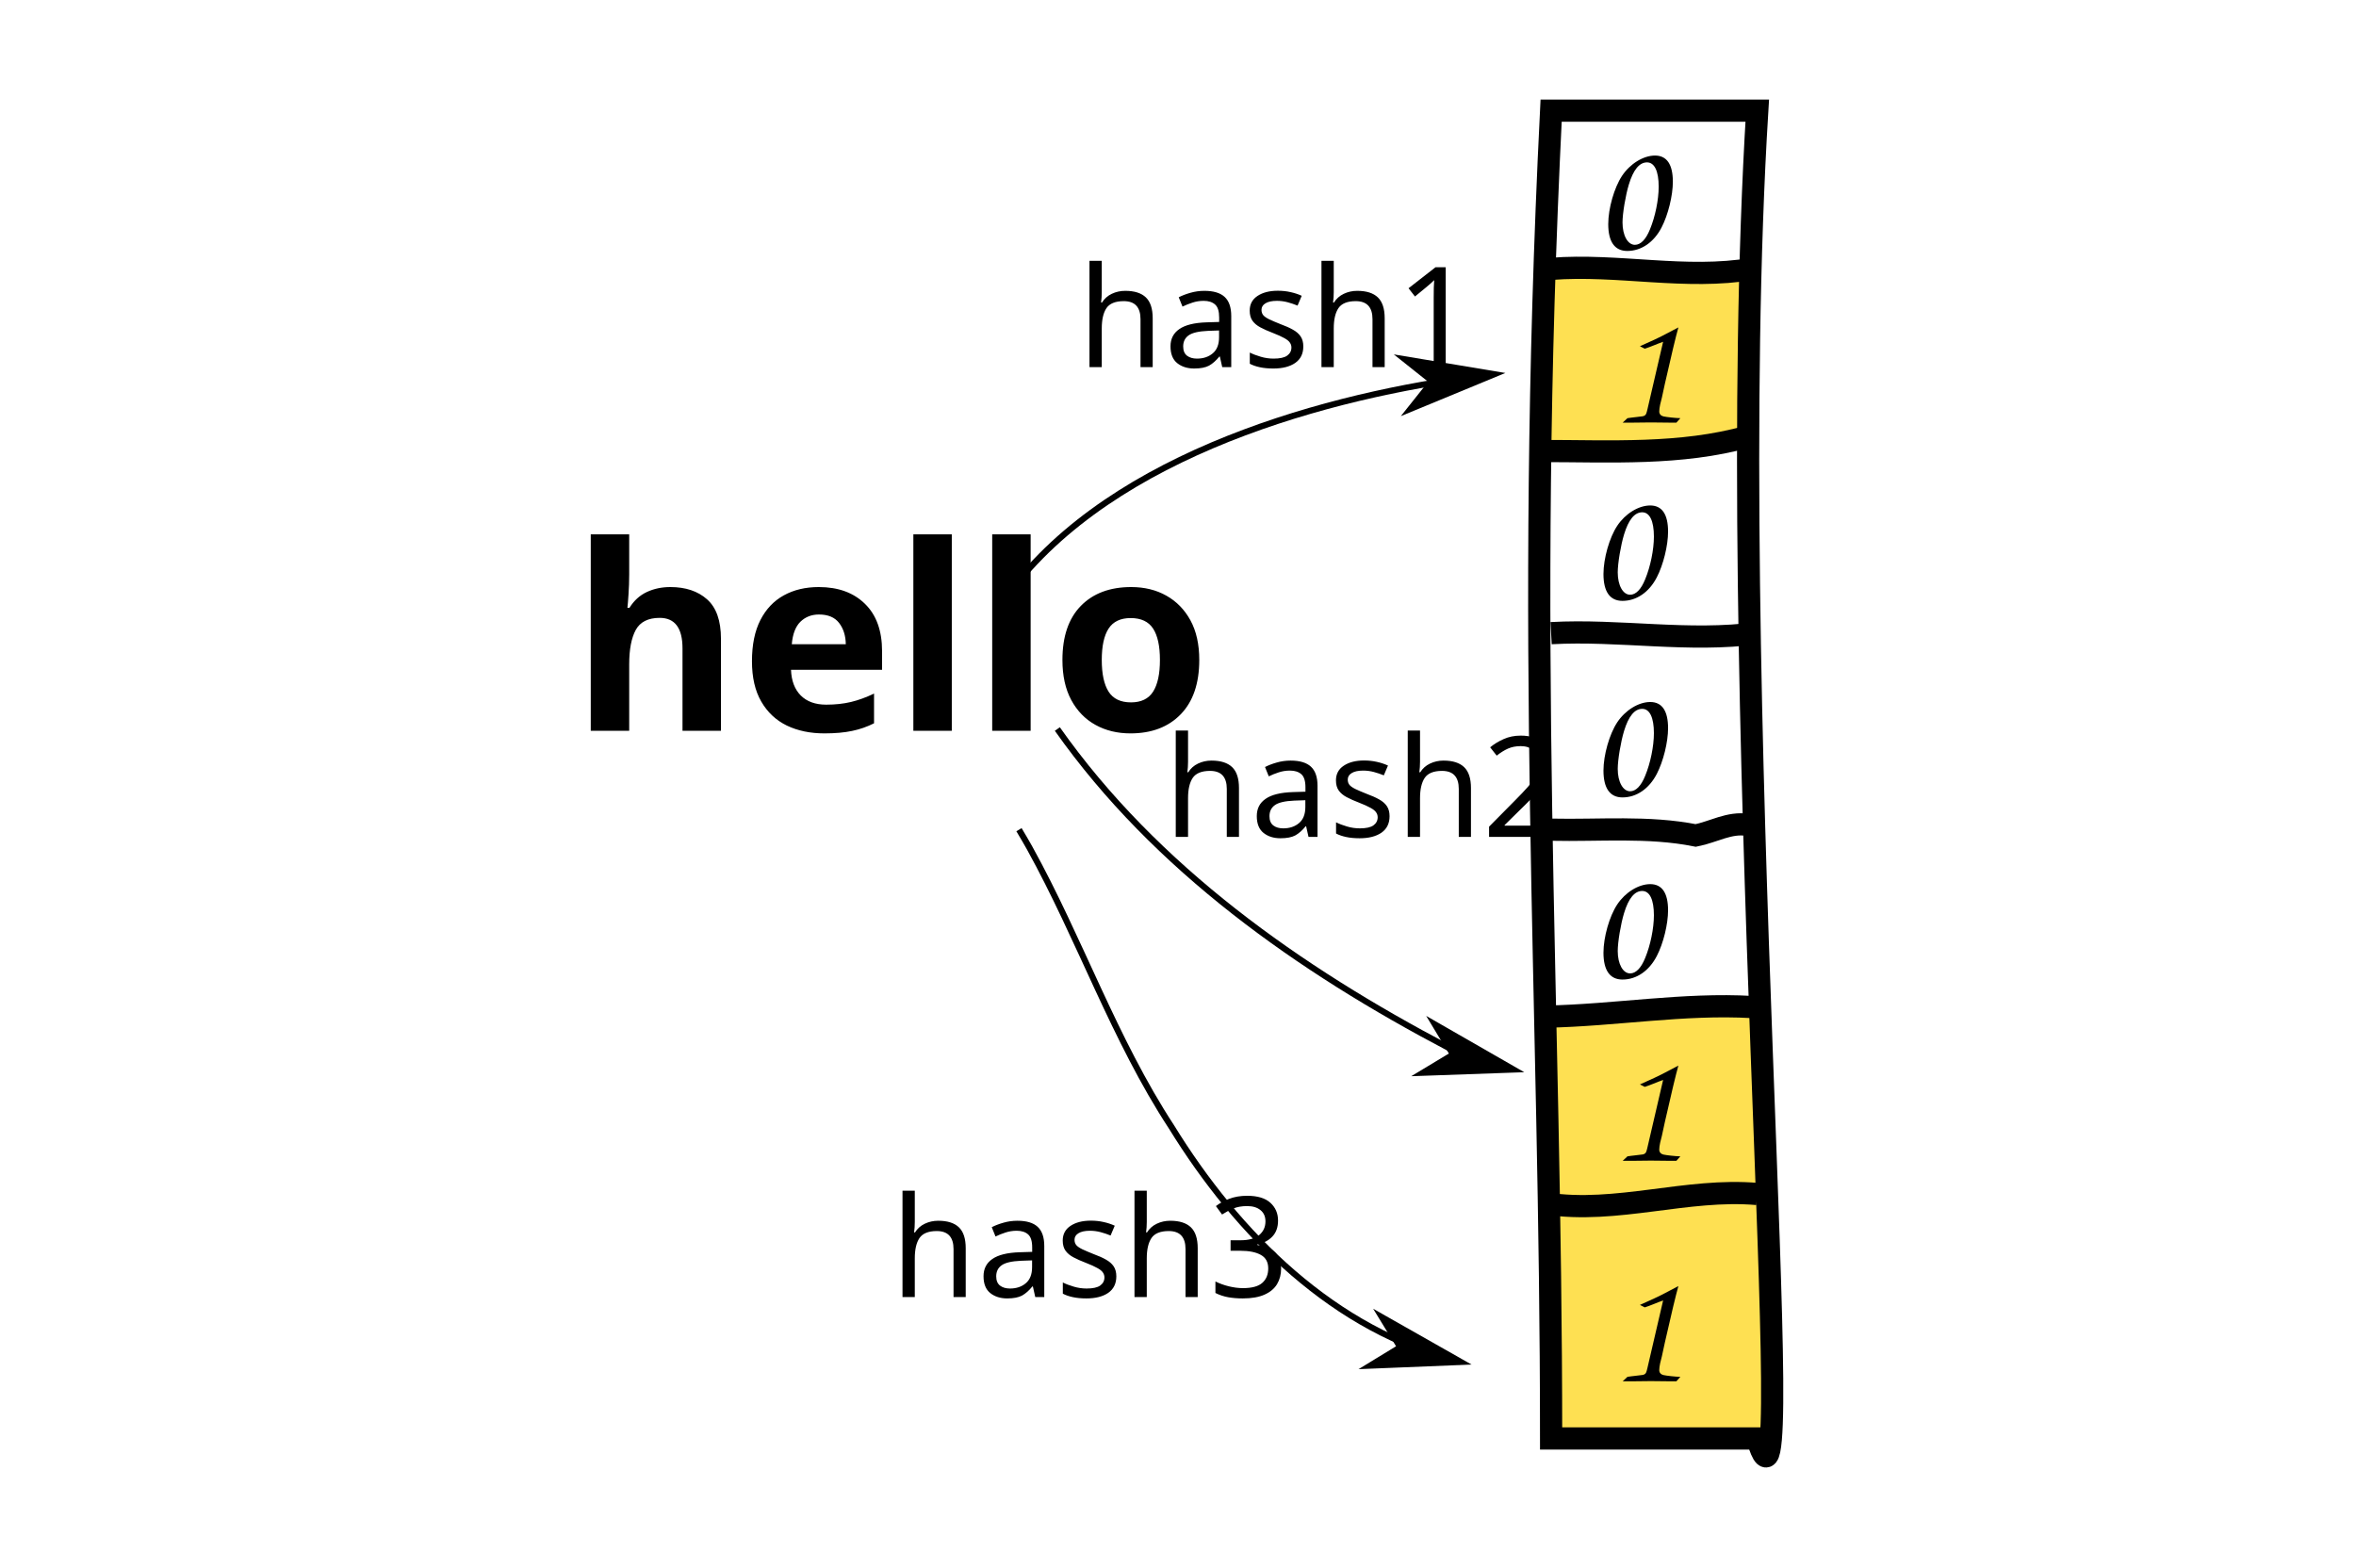
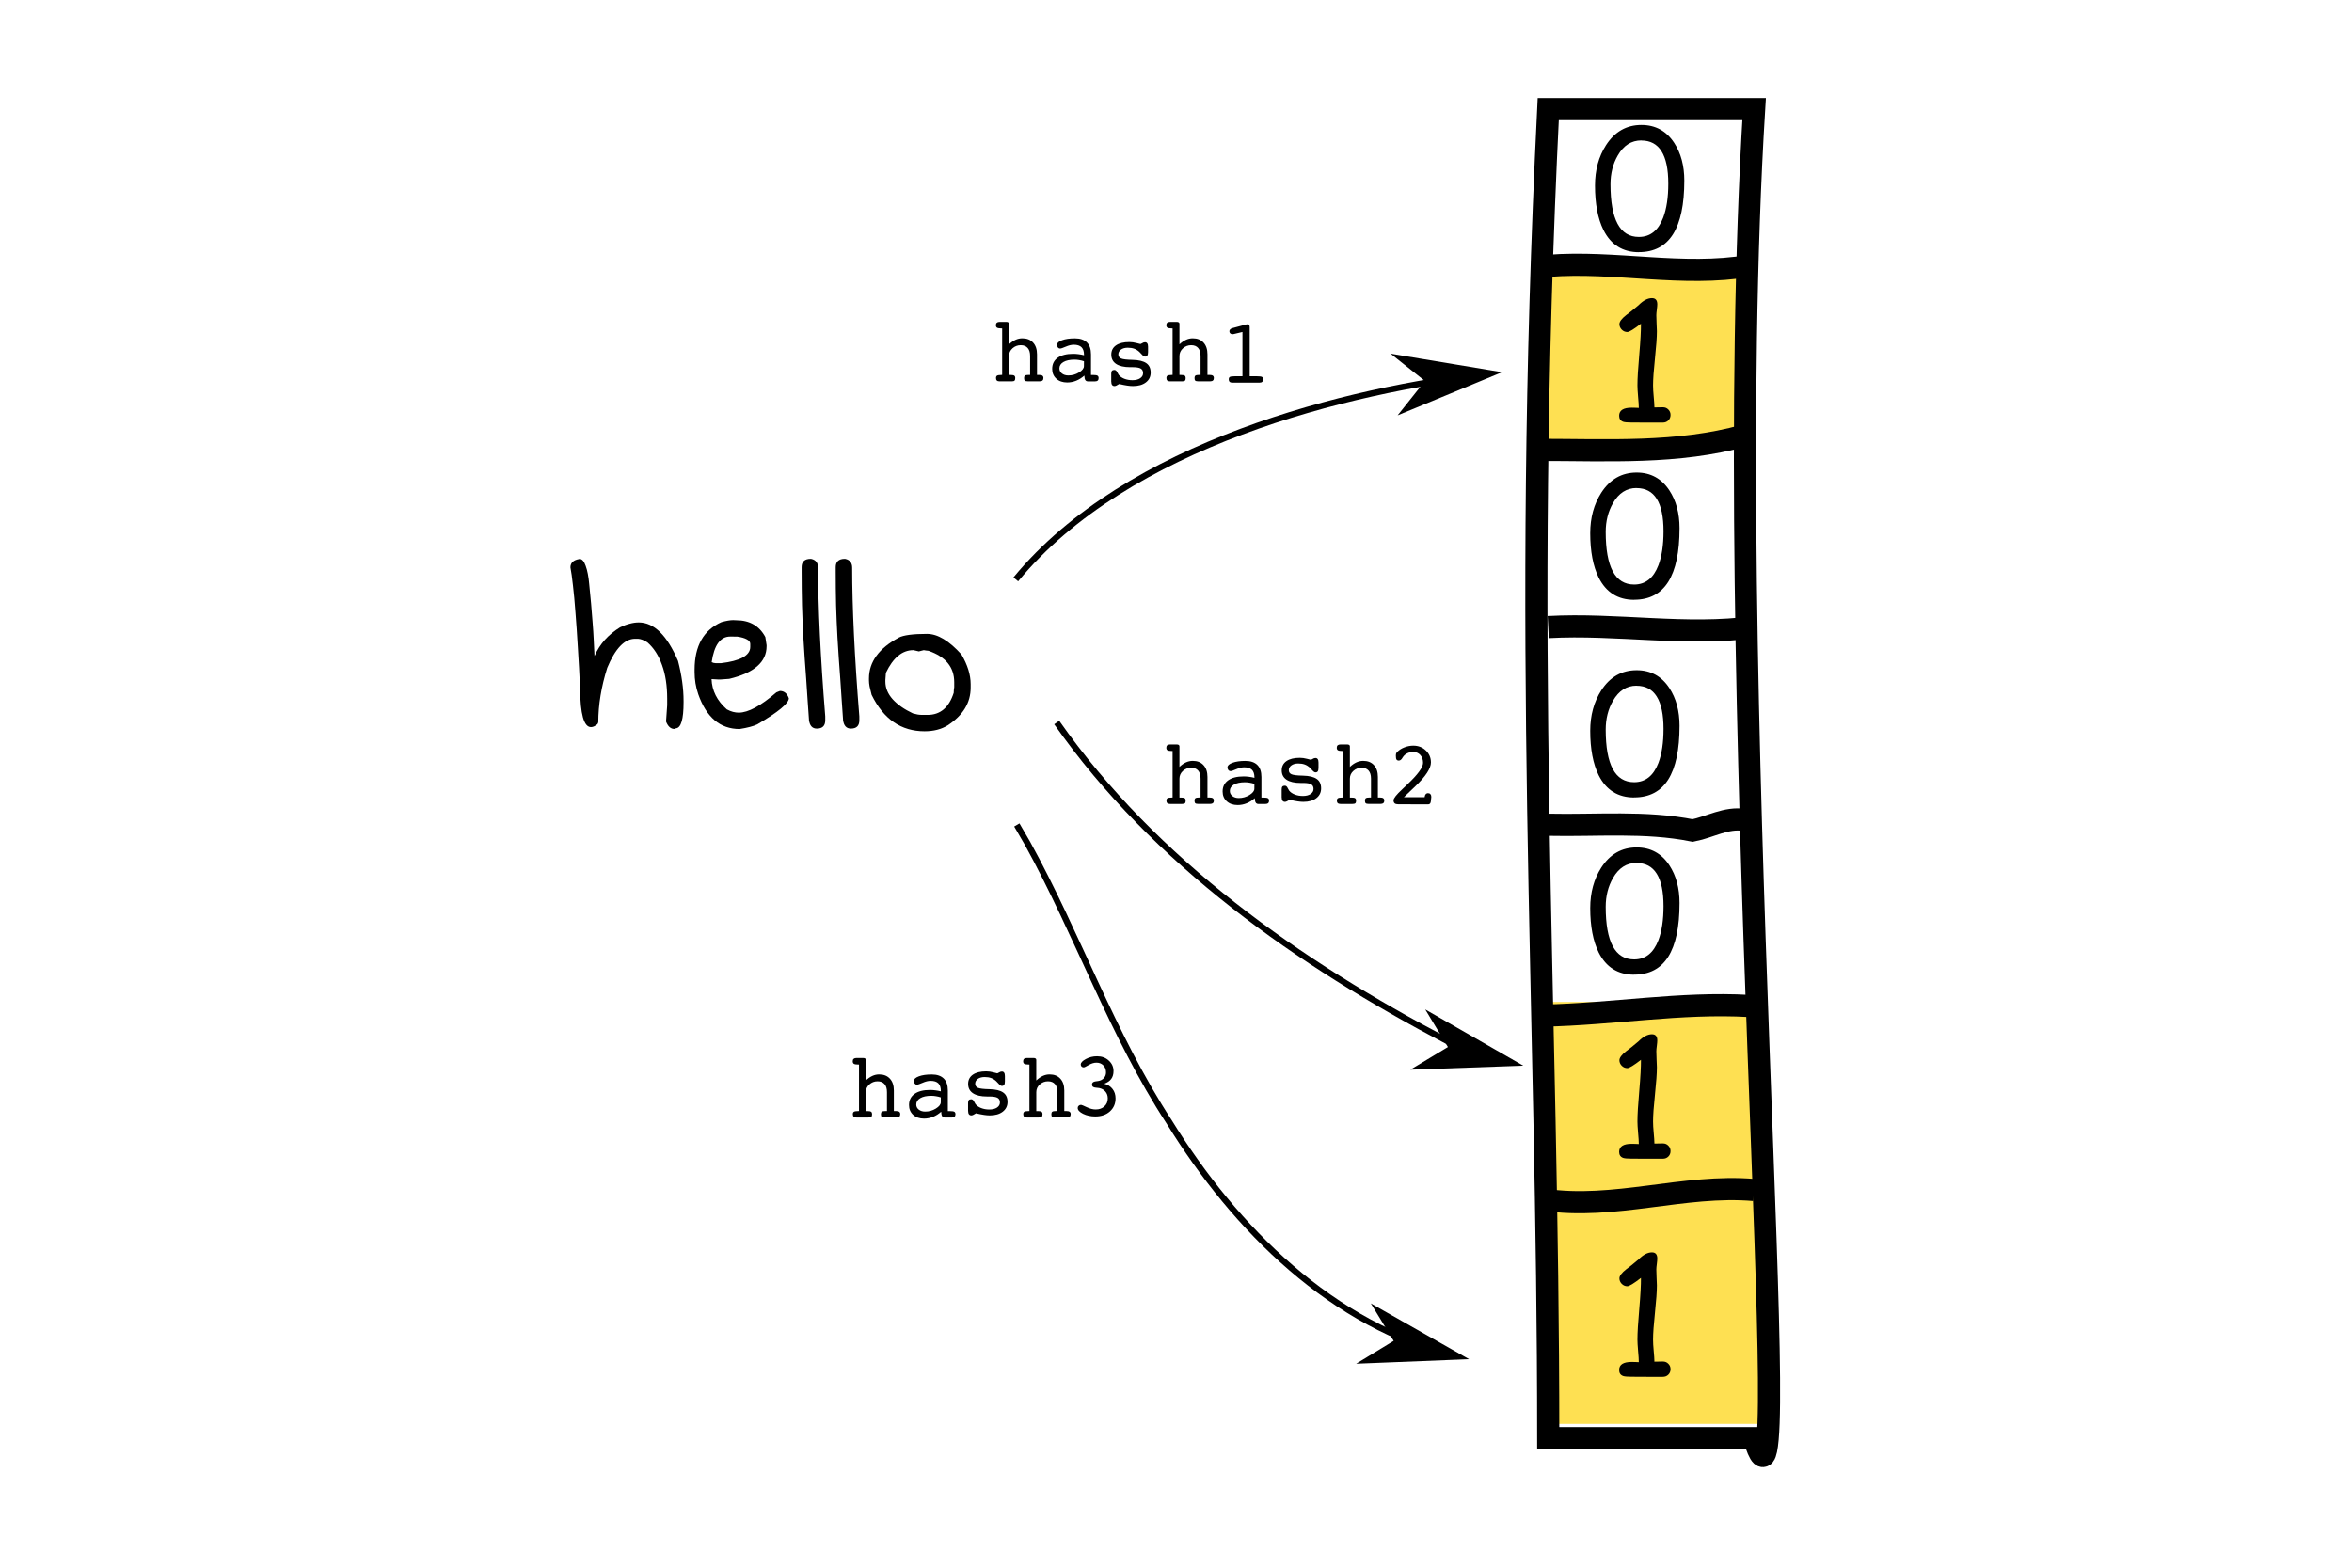
- <svg xmlns="http://www.w3.org/2000/svg" width="345.47mm" height="229.81mm" viewBox="0 0 345.47 229.81" version="1.1" id="svg8">
-   <defs id="defs2">
-     <marker orient="auto" refY="0" refX="0" id="Arrow1Lstart" style="overflow:visible">
-       <path id="path887" d="M 0,0 5,-5 -12.5,0 5,5 Z" style="fill:#000000;fill-opacity:1;fill-rule:evenodd;stroke:#000000;stroke-width:1pt;stroke-opacity:1" transform="matrix(0.8,0,0,0.8,10,0)" />
+ <svg xmlns="http://www.w3.org/2000/svg" width="345mm" height="230mm" version="1.1" viewBox="0 0 345 230">
+   <defs>
+     <marker id="Arrow1Lstart" overflow="visible" orient="auto">
+       <path transform="matrix(.8 0 0 .8 10 0)" d="m0 0 5-5-17.5 5 17.5 5z" fill-rule="evenodd" stroke="#000" stroke-width="1pt" />
    </marker>
-     <marker style="overflow:visible" id="marker1193" refX="0" refY="0" orient="auto">
-       <path transform="matrix(-0.8,0,0,-0.8,-10,0)" style="fill:#000000;fill-opacity:1;fill-rule:evenodd;stroke:#000000;stroke-width:1pt;stroke-opacity:1" d="M 0,0 5,-5 -12.5,0 5,5 Z" id="path1191" />
+     <marker id="a" overflow="visible" orient="auto">
+       <path transform="matrix(-.8 0 0 -.8 -10 0)" d="m0 0 5-5-17.5 5 17.5 5z" fill-rule="evenodd" stroke="#000" stroke-width="1pt" />
    </marker>
-     <marker style="overflow:visible" id="marker1171" refX="0" refY="0" orient="auto">
-       <path transform="matrix(-0.8,0,0,-0.8,-10,0)" style="fill:#000000;fill-opacity:1;fill-rule:evenodd;stroke:#000000;stroke-width:1pt;stroke-opacity:1" d="M 0,0 5,-5 -12.5,0 5,5 Z" id="path1169" />
-     </marker>
-     <marker orient="auto" refY="0" refX="0" id="Arrow1Lend" style="overflow:visible">
-       <path id="path890" d="M 0,0 5,-5 -12.5,0 5,5 Z" style="fill:#000000;fill-opacity:1;fill-rule:evenodd;stroke:#000000;stroke-width:1pt;stroke-opacity:1" transform="matrix(-0.8,0,0,-0.8,-10,0)" />
+     <marker id="Arrow1Lend" overflow="visible" orient="auto">
+       <path transform="matrix(-.8 0 0 -.8 -10 0)" d="m0 0 5-5-17.5 5 17.5 5z" fill-rule="evenodd" stroke="#000" stroke-width="1pt" />
    </marker>
  </defs>
-   <g id="layer1" transform="translate(297.3388,561.4802)">
-     <g id="g2292" transform="matrix(0.9298846,0,0,0.9298846,-8.736631,-31.3118)">
-       <rect style="opacity:1;fill:#fee052;fill-opacity:1;stroke:none;stroke-width:5.55;stroke-linecap:square;stroke-linejoin:miter;stroke-miterlimit:4;stroke-dasharray:none;stroke-opacity:1" id="rect2237" width="33.262" height="66.524" x="-65.768" y="-411.327" />
-       <rect y="-526.232" x="-67.28" height="26.458" width="33.262" id="rect2235" style="opacity:1;fill:#fee052;fill-opacity:1;stroke:none;stroke-width:3.5;stroke-linecap:square;stroke-linejoin:miter;stroke-miterlimit:4;stroke-dasharray:none;stroke-opacity:1" />
-       <path id="rect815" d="m -65.768,-552.69 h 32.506 c -5.591,90.96 7.432,234.15 0,209.399 h -32.506 c -2.83e-4,-69.799 -4.205,-124.882 0,-209.399 z" style="opacity:1;fill:none;fill-opacity:1;stroke:#000000;stroke-width:3.5;stroke-linecap:square;stroke-linejoin:miter;stroke-miterlimit:4;stroke-dasharray:none;stroke-opacity:1" />
-       <path id="path863" d="m -149.679,-478.607 c 17.634,-21.443 52.228,-29.932 74.839,-32.506" style="fill:none;stroke:#000000;stroke-width:0.965;stroke-linecap:butt;stroke-linejoin:miter;stroke-miterlimit:4;stroke-dasharray:none;stroke-opacity:1;marker-end:url(#marker1171)" />
-       <path id="path865" d="m -143.631,-455.173 c 15.531,22.019 38.184,37.908 61.76,50.305 3.264,1.365 6.62,2.516 10.055,3.367" style="fill:none;stroke:#000000;stroke-width:0.965;stroke-linecap:butt;stroke-linejoin:miter;stroke-miterlimit:4;stroke-dasharray:none;stroke-opacity:1;marker-end:url(#Arrow1Lend)" />
-       <path id="path867" d="m -80.131,-355.387 c -19.832,-4.802 -35.094,-20.148 -45.502,-37.037 -9.054,-13.836 -14.405,-29.601 -22.378,-44.007 -0.543,-0.963 -1.099,-1.919 -1.668,-2.866" style="fill:none;stroke:#000000;stroke-width:0.965;stroke-linecap:butt;stroke-linejoin:miter;stroke-miterlimit:4;stroke-dasharray:none;stroke-opacity:1;marker-start:url(#Arrow1Lstart)" />
-       <text id="text1307" y="-454.888" x="-220.395" style="font-style:normal;font-variant:normal;font-weight:bold;font-stretch:normal;font-size:40.763px;line-height:1.25;font-family:'Burst My Bubble';-inkscape-font-specification:'Burst My Bubble, Bold';font-variant-ligatures:normal;font-variant-caps:normal;font-variant-numeric:normal;font-feature-settings:normal;text-align:start;letter-spacing:0px;word-spacing:0px;writing-mode:lr-tb;text-anchor:start;fill:#000000;fill-opacity:1;stroke:none;stroke-width:1.019" xml:space="preserve">
-         <tspan style="font-style:normal;font-variant:normal;font-weight:bold;font-stretch:normal;font-size:40.763px;font-family:'Burst My Bubble';-inkscape-font-specification:'Burst My Bubble, Bold';font-variant-ligatures:normal;font-variant-caps:normal;font-variant-numeric:normal;font-feature-settings:normal;text-align:start;writing-mode:lr-tb;text-anchor:start;stroke-width:1.019" y="-454.888" x="-220.395" id="tspan1305">hello</tspan>
-       </text>
-       <text id="text1311" y="-503.494" x="-56.589" style="font-style:normal;font-variant:normal;font-weight:normal;font-stretch:normal;font-size:25.792px;line-height:1.25;font-family:'Comic Sans MS';-inkscape-font-specification:'Comic Sans MS, Normal';font-variant-ligatures:normal;font-variant-caps:normal;font-variant-numeric:normal;font-feature-settings:normal;text-align:start;letter-spacing:0px;word-spacing:0px;writing-mode:lr-tb;text-anchor:start;fill:#000000;fill-opacity:1;stroke:none;stroke-width:0.858" xml:space="preserve">
-         <tspan style="font-style:normal;font-variant:normal;font-weight:normal;font-stretch:normal;font-size:25.792px;font-family:'Comic Sans MS';-inkscape-font-specification:'Comic Sans MS, Normal';font-variant-ligatures:normal;font-variant-caps:normal;font-variant-numeric:normal;font-feature-settings:normal;text-align:start;writing-mode:lr-tb;text-anchor:start;stroke-width:0.858" y="-503.494" x="-56.589" id="tspan1309">1</tspan>
-       </text>
-       <text id="text1315" y="-530.755" x="-59.179" style="font-style:normal;font-variant:normal;font-weight:normal;font-stretch:normal;font-size:25.792px;line-height:1.25;font-family:'Comic Sans MS';-inkscape-font-specification:'Comic Sans MS, Normal';font-variant-ligatures:normal;font-variant-caps:normal;font-variant-numeric:normal;font-feature-settings:normal;text-align:start;letter-spacing:0px;word-spacing:0px;writing-mode:lr-tb;text-anchor:start;fill:#000000;fill-opacity:1;stroke:none;stroke-width:0.432" xml:space="preserve">
-         <tspan style="font-style:normal;font-variant:normal;font-weight:normal;font-stretch:normal;font-size:25.792px;font-family:'Comic Sans MS';-inkscape-font-specification:'Comic Sans MS, Normal';font-variant-ligatures:normal;font-variant-caps:normal;font-variant-numeric:normal;font-feature-settings:normal;text-align:start;writing-mode:lr-tb;text-anchor:start;stroke-width:0.432" y="-530.755" x="-59.179" id="tspan1313">0</tspan>
-       </text>
-       <path id="path1319" d="m -65.768,-527.744 c 10.583,-0.828 21.209,1.79 31.75,10e-6" style="fill:none;stroke:#000000;stroke-width:3.5;stroke-linecap:butt;stroke-linejoin:miter;stroke-miterlimit:4;stroke-dasharray:none;stroke-opacity:1" />
-       <path id="path1323" d="m -67.28,-499.018 c 10.856,0.002 21.924,0.676 32.506,-2.268" style="fill:none;stroke:#000000;stroke-width:3.5;stroke-linecap:butt;stroke-linejoin:miter;stroke-miterlimit:4;stroke-dasharray:none;stroke-opacity:1" />
-       <path id="path1325" d="m -65.768,-470.292 c 10.836,-0.595 21.699,1.462 32.506,0" style="fill:none;stroke:#000000;stroke-width:3.5;stroke-linecap:butt;stroke-linejoin:miter;stroke-miterlimit:4;stroke-dasharray:none;stroke-opacity:1" />
-       <path id="path1327" d="m -65.768,-439.298 c 7.604,0.172 15.3,-0.586 22.817,0.912 2.725,-0.536 5.313,-2.137 8.177,-1.668" style="fill:none;stroke:#000000;stroke-width:3.5;stroke-linecap:butt;stroke-linejoin:miter;stroke-miterlimit:4;stroke-dasharray:none;stroke-opacity:1" />
-       <path id="path1329" d="m -66.524,-409.815 c 10.85,-0.207 21.636,-2.136 32.506,-1.512" style="fill:none;stroke:#000000;stroke-width:3.5;stroke-linecap:butt;stroke-linejoin:miter;stroke-miterlimit:4;stroke-dasharray:none;stroke-opacity:1" />
-       <path id="path1331" d="m -66.524,-380.333 c 11.137,1.674 22.125,-2.478 33.262,-1.512" style="fill:none;stroke:#000000;stroke-width:3.5;stroke-linecap:butt;stroke-linejoin:miter;stroke-miterlimit:4;stroke-dasharray:none;stroke-opacity:1" />
-       <text xml:space="preserve" style="font-style:normal;font-variant:normal;font-weight:normal;font-stretch:normal;font-size:25.792px;line-height:1.25;font-family:'Comic Sans MS';-inkscape-font-specification:'Comic Sans MS, Normal';font-variant-ligatures:normal;font-variant-caps:normal;font-variant-numeric:normal;font-feature-settings:normal;text-align:start;letter-spacing:0px;word-spacing:0px;writing-mode:lr-tb;text-anchor:start;fill:#000000;fill-opacity:1;stroke:none;stroke-width:0.432" x="-59.935" y="-475.57" id="text2203">
-         <tspan id="tspan2201" x="-59.935" y="-475.57" style="font-style:normal;font-variant:normal;font-weight:normal;font-stretch:normal;font-size:25.792px;font-family:'Comic Sans MS';-inkscape-font-specification:'Comic Sans MS, Normal';font-variant-ligatures:normal;font-variant-caps:normal;font-variant-numeric:normal;font-feature-settings:normal;text-align:start;writing-mode:lr-tb;text-anchor:start;stroke-width:0.432">0</tspan>
-       </text>
-       <text id="text2207" y="-444.576" x="-59.935" style="font-style:normal;font-variant:normal;font-weight:normal;font-stretch:normal;font-size:25.792px;line-height:1.25;font-family:'Comic Sans MS';-inkscape-font-specification:'Comic Sans MS, Normal';font-variant-ligatures:normal;font-variant-caps:normal;font-variant-numeric:normal;font-feature-settings:normal;text-align:start;letter-spacing:0px;word-spacing:0px;writing-mode:lr-tb;text-anchor:start;fill:#000000;fill-opacity:1;stroke:none;stroke-width:0.432" xml:space="preserve">
-         <tspan style="font-style:normal;font-variant:normal;font-weight:normal;font-stretch:normal;font-size:25.792px;font-family:'Comic Sans MS';-inkscape-font-specification:'Comic Sans MS, Normal';font-variant-ligatures:normal;font-variant-caps:normal;font-variant-numeric:normal;font-feature-settings:normal;text-align:start;writing-mode:lr-tb;text-anchor:start;stroke-width:0.432" y="-444.576" x="-59.935" id="tspan2205">0</tspan>
-       </text>
-       <text xml:space="preserve" style="font-style:normal;font-variant:normal;font-weight:normal;font-stretch:normal;font-size:25.792px;line-height:1.25;font-family:'Comic Sans MS';-inkscape-font-specification:'Comic Sans MS, Normal';font-variant-ligatures:normal;font-variant-caps:normal;font-variant-numeric:normal;font-feature-settings:normal;text-align:start;letter-spacing:0px;word-spacing:0px;writing-mode:lr-tb;text-anchor:start;fill:#000000;fill-opacity:1;stroke:none;stroke-width:0.432" x="-59.935" y="-415.85" id="text2211">
-         <tspan id="tspan2209" x="-59.935" y="-415.85" style="font-style:normal;font-variant:normal;font-weight:normal;font-stretch:normal;font-size:25.792px;font-family:'Comic Sans MS';-inkscape-font-specification:'Comic Sans MS, Normal';font-variant-ligatures:normal;font-variant-caps:normal;font-variant-numeric:normal;font-feature-settings:normal;text-align:start;writing-mode:lr-tb;text-anchor:start;stroke-width:0.432">0</tspan>
-       </text>
-       <text xml:space="preserve" style="font-style:normal;font-variant:normal;font-weight:normal;font-stretch:normal;font-size:25.792px;line-height:1.25;font-family:'Comic Sans MS';-inkscape-font-specification:'Comic Sans MS, Normal';font-variant-ligatures:normal;font-variant-caps:normal;font-variant-numeric:normal;font-feature-settings:normal;text-align:start;letter-spacing:0px;word-spacing:0px;writing-mode:lr-tb;text-anchor:start;fill:#000000;fill-opacity:1;stroke:none;stroke-width:0.858" x="-56.589" y="-387.078" id="text2215">
-         <tspan id="tspan2213" x="-56.589" y="-387.078" style="font-style:normal;font-variant:normal;font-weight:normal;font-stretch:normal;font-size:25.792px;font-family:'Comic Sans MS';-inkscape-font-specification:'Comic Sans MS, Normal';font-variant-ligatures:normal;font-variant-caps:normal;font-variant-numeric:normal;font-feature-settings:normal;text-align:start;writing-mode:lr-tb;text-anchor:start;stroke-width:0.858">1</tspan>
-       </text>
-       <text id="text2219" y="-352.304" x="-56.589" style="font-style:normal;font-variant:normal;font-weight:normal;font-stretch:normal;font-size:25.792px;line-height:1.25;font-family:'Comic Sans MS';-inkscape-font-specification:'Comic Sans MS, Normal';font-variant-ligatures:normal;font-variant-caps:normal;font-variant-numeric:normal;font-feature-settings:normal;text-align:start;letter-spacing:0px;word-spacing:0px;writing-mode:lr-tb;text-anchor:start;fill:#000000;fill-opacity:1;stroke:none;stroke-width:0.858" xml:space="preserve">
-         <tspan style="font-style:normal;font-variant:normal;font-weight:normal;font-stretch:normal;font-size:25.792px;font-family:'Comic Sans MS';-inkscape-font-specification:'Comic Sans MS, Normal';font-variant-ligatures:normal;font-variant-caps:normal;font-variant-numeric:normal;font-feature-settings:normal;text-align:start;writing-mode:lr-tb;text-anchor:start;stroke-width:0.858" y="-352.304" x="-56.589" id="tspan2217">1</tspan>
-       </text>
-       <text id="text2223" y="-512.246" x="-140.438" style="font-style:normal;font-variant:normal;font-weight:normal;font-stretch:condensed;font-size:22.064px;line-height:1.25;font-family:'Avenir Next Condensed';-inkscape-font-specification:'Avenir Next Condensed,  weight=280 Condensed';font-variant-ligatures:normal;font-variant-caps:normal;font-variant-numeric:normal;font-feature-settings:normal;text-align:start;letter-spacing:0px;word-spacing:0px;writing-mode:lr-tb;text-anchor:start;fill:#000000;fill-opacity:1;stroke:none;stroke-width:0.552" xml:space="preserve">
-         <tspan style="font-style:normal;font-variant:normal;font-weight:normal;font-stretch:condensed;font-size:22.064px;font-family:'Avenir Next Condensed';-inkscape-font-specification:'Avenir Next Condensed,  weight=280 Condensed';font-variant-ligatures:normal;font-variant-caps:normal;font-variant-numeric:normal;font-feature-settings:normal;text-align:start;writing-mode:lr-tb;text-anchor:start;stroke-width:0.552" y="-512.246" x="-140.438" id="tspan2221">hash1</tspan>
-       </text>
-       <text xml:space="preserve" style="font-style:normal;font-variant:normal;font-weight:normal;font-stretch:condensed;font-size:22.064px;line-height:1.25;font-family:'Avenir Next Condensed';-inkscape-font-specification:'Avenir Next Condensed,  weight=280 Condensed';font-variant-ligatures:normal;font-variant-caps:normal;font-variant-numeric:normal;font-feature-settings:normal;text-align:start;letter-spacing:0px;word-spacing:0px;writing-mode:lr-tb;text-anchor:start;fill:#000000;fill-opacity:1;stroke:none;stroke-width:0.552" x="-126.831" y="-438.162" id="text2227">
-         <tspan id="tspan2225" x="-126.831" y="-438.162" style="font-style:normal;font-variant:normal;font-weight:normal;font-stretch:condensed;font-size:22.064px;font-family:'Avenir Next Condensed';-inkscape-font-specification:'Avenir Next Condensed,  weight=280 Condensed';font-variant-ligatures:normal;font-variant-caps:normal;font-variant-numeric:normal;font-feature-settings:normal;text-align:start;writing-mode:lr-tb;text-anchor:start;stroke-width:0.552">hash2</tspan>
-       </text>
-       <text id="text2231" y="-365.591" x="-169.92" style="font-style:normal;font-variant:normal;font-weight:normal;font-stretch:condensed;font-size:22.064px;line-height:1.25;font-family:'Avenir Next Condensed';-inkscape-font-specification:'Avenir Next Condensed,  weight=280 Condensed';font-variant-ligatures:normal;font-variant-caps:normal;font-variant-numeric:normal;font-feature-settings:normal;text-align:start;letter-spacing:0px;word-spacing:0px;writing-mode:lr-tb;text-anchor:start;fill:#000000;fill-opacity:1;stroke:none;stroke-width:0.552" xml:space="preserve">
-         <tspan style="font-style:normal;font-variant:normal;font-weight:normal;font-stretch:condensed;font-size:22.064px;font-family:'Avenir Next Condensed';-inkscape-font-specification:'Avenir Next Condensed,  weight=280 Condensed';font-variant-ligatures:normal;font-variant-caps:normal;font-variant-numeric:normal;font-feature-settings:normal;text-align:start;writing-mode:lr-tb;text-anchor:start;stroke-width:0.552" y="-365.591" x="-169.92" id="tspan2229">hash3</tspan>
-       </text>
+   <g transform="translate(297 561)">
+     <rect x="-69.9" y="-414" width="30.9" height="61.9" fill="#fee052" />
+     <rect x="-71.3" y="-521" width="30.9" height="24.6" fill="#fee052" />
+     <g fill="none" stroke="#000">
+       <path d="m-69.9-545h30.2c-5.2 84.6 6.91 218 0 195h-30.2c-2.64e-4 -64.9-3.91-116 0-195z" stroke-linecap="square" stroke-width="3.25" />
+       <g stroke-width=".897">
+         <path d="m-148-476c16.4-19.9 48.6-27.8 69.6-30.2" marker-end="url(#a)" />
+         <path d="m-142-455c14.4 20.5 35.5 35.3 57.4 46.8 3.03 1.27 6.16 2.34 9.35 3.13" marker-end="url(#Arrow1Lend)" />
+         <path d="m-83.2-362c-18.4-4.47-32.6-18.7-42.3-34.4-8.42-12.9-13.4-27.5-20.8-40.9-0.505-0.895-1.02-1.78-1.55-2.67" marker-start="url(#Arrow1Lstart)" />
+       </g>
+     </g>
+     <g>
+       <g stroke-width=".948" style="font-feature-settings:normal;font-variant-caps:normal;font-variant-ligatures:normal;font-variant-numeric:normal" aria-label="hello">
+         <path d="m-212-479q0.555 0 0.907 1.02 0.37 0.999 0.518 2.67 0.148 1.44 0.278 2.87 0.13 1.41 0.222 2.76 0.111 1.35 0.167 2.59 0.074 1.24 0.111 2.33 0.592-1.33 1.52-2.37 0.944-1.04 2.22-1.83 0.759-0.37 1.44-0.537 0.685-0.185 1.31-0.185 3.35 0 5.76 5.65 0.407 1.57 0.611 3.04 0.204 1.44 0.204 2.85v0.185q0 3.7-1.11 3.81-0.056 0.018-0.13 0.037-0.056 0.037-0.111 0.056-0.796 0-1.22-1.09l0.167-2.39v-0.962q0-2.87-0.759-4.94-0.74-2.09-2.13-3.31-0.389-0.259-0.74-0.389-0.352-0.13-0.648-0.148h-0.426q-2.33 0-4.11 4.31l0.018-0.037q-1.31 4.15-1.31 7.98 0 0.056-0.056 0.148-0.037 0.092-0.074 0.13-0.259 0.204-0.481 0.315-0.222 0.111-0.463 0.111-0.777 0-1.18-1.43-0.389-1.43-0.407-4.05-0.148-3.28-0.333-6.14-0.167-2.87-0.352-5.16-0.167-2.31-0.37-4-0.185-1.7-0.37-2.65 0-0.999 1.28-1.22z" style="font-feature-settings:normal;font-variant-caps:normal;font-variant-ligatures:normal;font-variant-numeric:normal" />
+         <path d="m-189-470q2.94 0 4.26 2.46l0.185 1.2v0.148q0 3.48-5.48 4.79l-1.26 0.092h-0.37l-0.962-0.056q0.092 2.54 2.24 4.44 0.481 0.259 0.907 0.37 0.444 0.111 0.833 0.111 2.09 0 5.53-2.98l0.518-0.204q0.925 0 1.31 1.07 0 1.11-4.63 3.83-0.851 0.407-2.59 0.685-4.28 0-6.07-5.11-0.278-0.814-0.407-1.61t-0.13-1.63v-0.352q0-5.22 3.94-6.98 0.537-0.148 0.962-0.222 0.426-0.074 0.759-0.074zm-3.78 6.02q0.056 0.056 0.167 0.13 0 0.037-0.018 0.093 0 0.056 0 0.111zm2.89-3.63q-2.17 0-2.72 3.76 0.296 0.148 0.592 0.148h0.777q2.09-0.241 3.18-0.833 1.11-0.611 1.11-1.55v-0.444q0-0.407-0.5-0.666-0.5-0.278-1.41-0.407z" style="font-feature-settings:normal;font-variant-caps:normal;font-variant-ligatures:normal;font-variant-numeric:normal" />
+         <path d="m-178-479q0.999 0.222 0.999 1.3 0 8.75 1.05 21.8v0.574q0 1.22-1.24 1.22-0.981 0-1.15-1.26v-0.092q-0.092-1.41-0.204-2.92-0.092-1.52-0.204-3.05-0.111-1.54-0.222-3.05-0.092-1.52-0.185-2.92-0.13-2.35-0.204-4.78-0.056-2.44-0.056-4.98v-0.629q0-1.22 1.33-1.22z" style="font-feature-settings:normal;font-variant-caps:normal;font-variant-ligatures:normal;font-variant-numeric:normal" />
+         <path d="m-173-479q0.999 0.222 0.999 1.3 0 8.75 1.05 21.8v0.574q0 1.22-1.24 1.22-0.981 0-1.15-1.26v-0.092q-0.092-1.41-0.204-2.92-0.092-1.52-0.204-3.05-0.111-1.54-0.222-3.05-0.092-1.52-0.185-2.92-0.13-2.35-0.204-4.78-0.056-2.44-0.056-4.98v-0.629q0-1.22 1.33-1.22z" style="font-feature-settings:normal;font-variant-caps:normal;font-variant-ligatures:normal;font-variant-numeric:normal" />
+         <path d="m-161-468q2.3 0 5.03 3.02 1.35 2.31 1.35 4.35v0.518q0 3.33-3.37 5.53-1.41 0.87-3.39 0.87-5.16 0-7.77-5.35-0.185-0.703-0.296-1.22-0.092-0.518-0.092-0.888v-0.278q0-3.66 4.37-6h-0.018q1.07-0.555 4.18-0.555zm-6.13 6.76v0.241q0 1.39 1.07 2.59 1.07 1.18 2.96 2.07 0.37 0.092 0.703 0.167 0.352 0.056 0.666 0.056h0.796q2.79 0 3.83-3.24 0-0.204 0.018-0.407 0.037-0.222 0.056-0.426v-0.722q0-3.31-3.78-4.61-0.148-0.018-0.352-0.037-0.185-0.037-0.333-0.056-0.167 0.037-0.37 0.092-0.204 0.056-0.352 0.092l-0.796-0.185q-1.26 0-2.26 0.851-0.999 0.833-1.78 2.48z" style="font-feature-settings:normal;font-variant-caps:normal;font-variant-ligatures:normal;font-variant-numeric:normal" />
+       </g>
+       <g style="font-feature-settings:normal;font-variant-caps:normal;font-variant-ligatures:normal;font-variant-numeric:normal" aria-label="1">
+         <path d="m-53.1-499h-2.33l-2.32-0.012q-0.82 0-1.15-0.105-0.597-0.211-0.597-0.89 0-1.18 1.84-1.18l0.562 0.012 0.48 0.023q0-0.562-0.105-1.66-0.094-1.1-0.094-1.65 0-1.49 0.269-4.52 0.258-2.99 0.246-4.53-1.57 1.22-2 1.22-0.468 0-0.82-0.351-0.34-0.351-0.34-0.808 0-0.55 1.01-1.34 0.632-0.445 1.79-1.43 1.03-1.04 1.97-1.04 0.785 0 0.785 0.902 0 0.269-0.07 0.808-0.07 0.527-0.07 0.796 0 0.386 0.035 1.17 0.047 0.785 0.047 1.17 0 1.34-0.281 3.98-0.281 2.65-0.281 3.97 0 0.679 0.094 1.65 0.094 0.972 0.105 1.59l1.23-0.023q0.492 0 0.808 0.328 0.328 0.316 0.328 0.796 0 0.492-0.328 0.808-0.316 0.316-0.808 0.316z" stroke-width=".798" style="font-feature-settings:normal;font-variant-caps:normal;font-variant-ligatures:normal;font-variant-numeric:normal" />
+       </g>
+       <g style="font-feature-settings:normal;font-variant-caps:normal;font-variant-ligatures:normal;font-variant-numeric:normal" aria-label="0">
+         <path d="m-56.6-524q-3.56 0-5.2-3.26-1.24-2.51-1.24-6.52 0-3.4 1.62-5.93 1.91-2.96 5.19-2.96 3.08 0 4.8 2.62 1.49 2.27 1.49 5.54 0 5.25-1.66 7.88-1.66 2.62-4.99 2.62zm0.351-16.4q-2.18 0-3.45 2.21-1.07 1.85-1.07 4.23 0 3.85 1.04 5.79t3.13 1.93q2.48 0 3.56-2.83 0.749-1.97 0.749-4.99 0-3.17-0.995-4.75-0.984-1.58-2.96-1.58z" stroke-width=".402" style="font-feature-settings:normal;font-variant-caps:normal;font-variant-ligatures:normal;font-variant-numeric:normal" />
+       </g>
+     </g>
+     <g fill="none" stroke="#000" stroke-width="3.25">
+       <path d="m-69.9-522c9.84-0.77 19.7 1.66 29.5 1e-5" />
+       <path d="m-71.3-495c10.1 2e-3 20.4 0.628 30.2-2.11" />
+       <path d="m-69.9-469c10.1-0.553 20.2 1.36 30.2 0" />
+       <path d="m-69.9-440c7.07 0.16 14.2-0.545 21.2 0.848 2.53-0.498 4.94-1.99 7.6-1.55" />
+       <path d="m-70.6-412c10.1-0.193 20.1-1.99 30.2-1.41" />
+       <path d="m-70.6-385c10.4 1.56 20.6-2.3 30.9-1.41" />
+     </g>
+     <g>
+       <g style="font-feature-settings:normal;font-variant-caps:normal;font-variant-ligatures:normal;font-variant-numeric:normal" aria-label="0">
+         <path d="m-57.3-473q-3.56 0-5.2-3.26-1.24-2.51-1.24-6.52 0-3.4 1.62-5.93 1.91-2.96 5.19-2.96 3.08 0 4.8 2.62 1.49 2.27 1.49 5.54 0 5.25-1.66 7.88-1.66 2.62-4.99 2.62zm0.351-16.4q-2.18 0-3.45 2.21-1.07 1.85-1.07 4.23 0 3.85 1.04 5.79 1.04 1.93 3.13 1.93 2.48 0 3.56-2.83 0.749-1.97 0.749-4.99 0-3.17-0.995-4.75-0.984-1.58-2.96-1.58z" stroke-width=".402" style="font-feature-settings:normal;font-variant-caps:normal;font-variant-ligatures:normal;font-variant-numeric:normal" />
+       </g>
+       <g style="font-feature-settings:normal;font-variant-caps:normal;font-variant-ligatures:normal;font-variant-numeric:normal" aria-label="0">
+         <path d="m-57.3-444q-3.56 0-5.2-3.26-1.24-2.51-1.24-6.52 0-3.4 1.62-5.93 1.91-2.96 5.19-2.96 3.08 0 4.8 2.62 1.49 2.27 1.49 5.54 0 5.25-1.66 7.88-1.66 2.62-4.99 2.62zm0.351-16.4q-2.18 0-3.45 2.21-1.07 1.85-1.07 4.23 0 3.85 1.04 5.79 1.04 1.93 3.13 1.93 2.48 0 3.56-2.83 0.749-1.97 0.749-4.99 0-3.17-0.995-4.75-0.984-1.58-2.96-1.58z" stroke-width=".402" style="font-feature-settings:normal;font-variant-caps:normal;font-variant-ligatures:normal;font-variant-numeric:normal" />
+       </g>
+       <g style="font-feature-settings:normal;font-variant-caps:normal;font-variant-ligatures:normal;font-variant-numeric:normal" aria-label="0">
+         <path d="m-57.3-418q-3.56 0-5.2-3.26-1.24-2.51-1.24-6.52 0-3.4 1.62-5.93 1.91-2.96 5.19-2.96 3.08 0 4.8 2.62 1.49 2.27 1.49 5.54 0 5.25-1.66 7.88-1.66 2.62-4.99 2.62zm0.351-16.4q-2.18 0-3.45 2.21-1.07 1.85-1.07 4.23 0 3.85 1.04 5.79 1.04 1.93 3.13 1.93 2.48 0 3.56-2.83 0.749-1.97 0.749-4.99 0-3.17-0.995-4.75-0.984-1.58-2.96-1.58z" stroke-width=".402" style="font-feature-settings:normal;font-variant-caps:normal;font-variant-ligatures:normal;font-variant-numeric:normal" />
+       </g>
+       <g style="font-feature-settings:normal;font-variant-caps:normal;font-variant-ligatures:normal;font-variant-numeric:normal" aria-label="1">
+         <path d="m-53.1-391h-2.33l-2.32-0.012q-0.82 0-1.15-0.105-0.597-0.211-0.597-0.89 0-1.18 1.84-1.18l0.562 0.012 0.48 0.023q0-0.562-0.105-1.66-0.094-1.1-0.094-1.65 0-1.49 0.269-4.52 0.258-2.99 0.246-4.53-1.57 1.22-2 1.22-0.468 0-0.82-0.351-0.34-0.351-0.34-0.808 0-0.55 1.01-1.34 0.632-0.445 1.79-1.43 1.03-1.04 1.97-1.04 0.785 0 0.785 0.902 0 0.269-0.07 0.808-0.07 0.527-0.07 0.796 0 0.386 0.035 1.17 0.047 0.785 0.047 1.17 0 1.34-0.281 3.98-0.281 2.65-0.281 3.97 0 0.679 0.094 1.65 0.094 0.972 0.105 1.59l1.23-0.023q0.492 0 0.808 0.328 0.328 0.316 0.328 0.796 0 0.492-0.328 0.808-0.316 0.316-0.808 0.316z" stroke-width=".798" style="font-feature-settings:normal;font-variant-caps:normal;font-variant-ligatures:normal;font-variant-numeric:normal" />
+       </g>
+       <g style="font-feature-settings:normal;font-variant-caps:normal;font-variant-ligatures:normal;font-variant-numeric:normal" aria-label="1">
+         <path d="m-53.1-359h-2.33l-2.32-0.012q-0.82 0-1.15-0.105-0.597-0.211-0.597-0.89 0-1.18 1.84-1.18l0.562 0.012 0.48 0.023q0-0.562-0.105-1.66-0.094-1.1-0.094-1.65 0-1.49 0.269-4.52 0.258-2.99 0.246-4.53-1.57 1.22-2 1.22-0.468 0-0.82-0.351-0.34-0.351-0.34-0.808 0-0.55 1.01-1.34 0.632-0.445 1.79-1.43 1.03-1.04 1.97-1.04 0.785 0 0.785 0.902 0 0.269-0.07 0.808-0.07 0.527-0.07 0.796 0 0.386 0.035 1.17 0.047 0.785 0.047 1.17 0 1.34-0.281 3.98-0.281 2.65-0.281 3.97 0 0.679 0.094 1.65 0.094 0.972 0.105 1.59l1.23-0.023q0.492 0 0.808 0.328 0.328 0.316 0.328 0.796 0 0.492-0.328 0.808-0.316 0.316-0.808 0.316z" stroke-width=".798" style="font-feature-settings:normal;font-variant-caps:normal;font-variant-ligatures:normal;font-variant-numeric:normal" />
+       </g>
+       <g stroke-width=".341" style="font-variant-caps:normal;font-variant-east-asian:normal;font-variant-ligatures:normal;font-variant-numeric:normal" aria-label="hash2">
+         <path d="m-125-444v-6.82h-0.126q-0.453 0-0.626-0.106-0.166-0.106-0.166-0.373 0-0.24 0.133-0.359 0.14-0.12 0.399-0.12h1.01q0.18 0 0.28 0.073 0.1 0.073 0.1 0.2v3.02q0.486-0.453 0.958-0.666 0.479-0.22 0.992-0.22 1.01 0 1.58 0.626 0.579 0.626 0.579 1.73v3.02h0.313q0.333 0 0.479 0.113 0.146 0.106 0.146 0.346 0 0.24-0.133 0.359t-0.399 0.12h-1.77q-0.313 0-0.426-0.1-0.106-0.106-0.106-0.379 0-0.266 0.133-0.359 0.14-0.1 0.519-0.1h0.233v-2.77q0-0.779-0.353-1.18-0.353-0.413-1.03-0.413-0.686 0-1.2 0.459-0.513 0.459-0.513 1.14v2.77h0.233q0.399 0 0.539 0.1 0.14 0.1 0.14 0.359 0 0.273-0.113 0.379-0.106 0.1-0.419 0.1h-1.77q-0.26 0-0.393-0.12-0.126-0.12-0.126-0.359 0-0.266 0.153-0.359 0.16-0.1 0.612-0.1z" style="font-variant-caps:normal;font-variant-east-asian:normal;font-variant-ligatures:normal;font-variant-numeric:normal" />
+         <path d="m-113-446q-0.366-0.12-0.712-0.173-0.339-0.06-0.679-0.06-1.03 0-1.62 0.346-0.592 0.346-0.592 0.932 0 0.453 0.366 0.745 0.373 0.293 0.945 0.293 0.845 0 1.56-0.439 0.726-0.446 0.726-0.925zm0.053 2.1q-0.546 0.493-1.19 0.752-0.639 0.26-1.32 0.26-0.992 0-1.6-0.552-0.606-0.552-0.606-1.44 0-1.05 0.805-1.63 0.812-0.579 2.28-0.579 0.386 0 0.779 0.053 0.393 0.047 0.805 0.153v-0.047q0-0.765-0.366-1.13t-1.14-0.366q-0.519 0-1.16 0.28-0.639 0.28-0.845 0.28-0.193 0-0.319-0.153-0.126-0.16-0.126-0.406 0-0.393 0.732-0.666 0.739-0.273 1.88-0.273 1.17 0 1.77 0.599 0.599 0.592 0.599 1.76v3.02h0.326q0.473 0 0.632 0.1 0.16 0.1 0.16 0.359 0 0.24-0.133 0.359t-0.399 0.12h-1.05q-0.186 0-0.306-0.113-0.12-0.113-0.16-0.326z" style="font-variant-caps:normal;font-variant-east-asian:normal;font-variant-ligatures:normal;font-variant-numeric:normal" />
+         <path d="m-109-444v-1.18q0-0.293 0.106-0.419 0.113-0.126 0.359-0.126 0.273 0 0.433 0.373 0.106 0.226 0.193 0.339 0.28 0.359 0.825 0.579 0.546 0.213 1.2 0.213 0.706 0 1.13-0.286 0.426-0.286 0.426-0.752 0-0.473-0.346-0.672-0.339-0.2-1.17-0.2h-0.366q-1.36 0-2.07-0.473-0.712-0.473-0.712-1.37 0-0.879 0.692-1.36 0.699-0.486 1.96-0.486 0.513 0 1.05 0.146 0.532 0.14 0.559 0.14 0.073 0 0.28-0.126 0.206-0.133 0.406-0.133 0.226 0 0.333 0.166 0.113 0.166 0.113 0.499v0.779q0 0.353-0.106 0.513-0.106 0.153-0.339 0.153-0.2 0-0.493-0.339-0.206-0.233-0.339-0.353-0.353-0.326-0.752-0.466-0.399-0.146-0.939-0.146-0.626 0-1.01 0.28-0.379 0.273-0.379 0.699 0 0.419 0.393 0.599 0.393 0.18 1.69 0.206 1.38 0.033 2.02 0.486 0.639 0.446 0.639 1.38 0 0.899-0.706 1.44-0.706 0.539-1.9 0.539-0.379 0-0.845-0.073-0.466-0.067-1.17-0.233-0.233 0.153-0.399 0.226-0.166 0.08-0.28 0.08-0.233 0-0.359-0.16-0.12-0.166-0.12-0.473z" style="font-variant-caps:normal;font-variant-east-asian:normal;font-variant-ligatures:normal;font-variant-numeric:normal" />
+         <path d="m-100-444v-6.82h-0.126q-0.453 0-0.626-0.106-0.166-0.106-0.166-0.373 0-0.24 0.133-0.359 0.14-0.12 0.399-0.12h1.01q0.18 0 0.28 0.073 0.1 0.073 0.1 0.2v3.02q0.486-0.453 0.958-0.666 0.479-0.22 0.992-0.22 1.01 0 1.58 0.626 0.579 0.626 0.579 1.73v3.02h0.313q0.333 0 0.479 0.113 0.146 0.106 0.146 0.346 0 0.24-0.133 0.359t-0.399 0.12h-1.77q-0.313 0-0.426-0.1-0.106-0.106-0.106-0.379 0-0.266 0.133-0.359 0.14-0.1 0.519-0.1h0.233v-2.77q0-0.779-0.353-1.18-0.353-0.413-1.03-0.413-0.686 0-1.2 0.459-0.513 0.459-0.513 1.14v2.77h0.233q0.399 0 0.539 0.1 0.14 0.1 0.14 0.359 0 0.273-0.113 0.379-0.106 0.1-0.419 0.1h-1.77q-0.26 0-0.393-0.12-0.126-0.12-0.126-0.359 0-0.266 0.153-0.359 0.16-0.1 0.612-0.1z" style="font-variant-caps:normal;font-variant-east-asian:normal;font-variant-ligatures:normal;font-variant-numeric:normal" />
+         <path d="m-91.9-443q-0.353 0-0.526-0.14-0.166-0.146-0.166-0.446 0-0.433 1.28-1.62l0.193-0.186q0.193-0.186 0.559-0.532 2.3-2.17 2.3-3.16 0-0.712-0.406-1.15-0.406-0.446-1.05-0.446-0.419 0-0.805 0.173-0.379 0.173-0.612 0.466-0.04 0.053-0.126 0.18-0.246 0.446-0.552 0.446-0.24 0-0.339-0.146-0.1-0.146-0.1-0.559 0-0.24 0.047-0.346 0.047-0.113 0.173-0.24 0.426-0.413 1.05-0.652 0.632-0.246 1.29-0.246 1.1 0 1.84 0.712 0.745 0.712 0.745 1.75 0 1.3-2.26 3.47-0.579 0.539-0.885 0.845l-0.819 0.785h3.04q0.027-0.286 0.153-0.433 0.133-0.153 0.353-0.153t0.346 0.146q0.126 0.146 0.126 0.399 0 0.02-0.007 0.073-0.007 0.047-0.007 0.067l-0.053 0.513q-0.02 0.206-0.12 0.326-0.1 0.113-0.26 0.113z" style="font-variant-caps:normal;font-variant-east-asian:normal;font-variant-ligatures:normal;font-variant-numeric:normal" />
+       </g>
+       <g stroke-width=".341" style="font-variant-caps:normal;font-variant-east-asian:normal;font-variant-ligatures:normal;font-variant-numeric:normal" aria-label="hash1">
+         <path d="m-150-506v-6.82h-0.126q-0.453 0-0.626-0.106-0.166-0.106-0.166-0.373 0-0.24 0.133-0.359 0.14-0.12 0.399-0.12h1.01q0.18 0 0.28 0.073 0.1 0.073 0.1 0.2v3.02q0.486-0.453 0.958-0.666 0.479-0.22 0.992-0.22 1.01 0 1.58 0.626 0.579 0.626 0.579 1.73v3.02h0.313q0.333 0 0.479 0.113 0.146 0.106 0.146 0.346t-0.133 0.359q-0.133 0.12-0.399 0.12h-1.77q-0.313 0-0.426-0.1-0.106-0.106-0.106-0.379 0-0.266 0.133-0.359 0.14-0.1 0.519-0.1h0.233v-2.77q0-0.779-0.353-1.18-0.353-0.413-1.03-0.413-0.686 0-1.2 0.459-0.513 0.459-0.513 1.14v2.77h0.233q0.399 0 0.539 0.1t0.14 0.359q0 0.273-0.113 0.379-0.106 0.1-0.419 0.1h-1.77q-0.26 0-0.393-0.12-0.126-0.12-0.126-0.359 0-0.266 0.153-0.359 0.16-0.1 0.612-0.1z" style="font-variant-caps:normal;font-variant-east-asian:normal;font-variant-ligatures:normal;font-variant-numeric:normal" />
+         <path d="m-138-508q-0.366-0.12-0.712-0.173-0.339-0.06-0.679-0.06-1.03 0-1.62 0.346t-0.592 0.932q0 0.453 0.366 0.745 0.373 0.293 0.945 0.293 0.845 0 1.56-0.439 0.726-0.446 0.726-0.925zm0.053 2.1q-0.546 0.493-1.19 0.752-0.639 0.26-1.32 0.26-0.992 0-1.6-0.552-0.606-0.552-0.606-1.44 0-1.05 0.805-1.63 0.812-0.579 2.28-0.579 0.386 0 0.779 0.053 0.393 0.047 0.805 0.153v-0.047q0-0.765-0.366-1.13t-1.14-0.366q-0.519 0-1.16 0.28t-0.845 0.28q-0.193 0-0.32-0.153-0.126-0.16-0.126-0.406 0-0.393 0.732-0.666 0.739-0.273 1.88-0.273 1.17 0 1.77 0.599 0.599 0.592 0.599 1.76v3.02h0.326q0.473 0 0.632 0.1t0.16 0.359q0 0.24-0.133 0.359-0.133 0.12-0.399 0.12h-1.05q-0.186 0-0.306-0.113-0.12-0.113-0.16-0.326z" style="font-variant-caps:normal;font-variant-east-asian:normal;font-variant-ligatures:normal;font-variant-numeric:normal" />
+         <path d="m-134-505v-1.18q0-0.293 0.106-0.419 0.113-0.126 0.359-0.126 0.273 0 0.433 0.373 0.106 0.226 0.193 0.339 0.28 0.359 0.825 0.579 0.546 0.213 1.2 0.213 0.706 0 1.13-0.286 0.426-0.286 0.426-0.752 0-0.473-0.346-0.672-0.339-0.2-1.17-0.2h-0.366q-1.36 0-2.07-0.473-0.712-0.473-0.712-1.37 0-0.879 0.692-1.36 0.699-0.486 1.96-0.486 0.513 0 1.05 0.146 0.532 0.14 0.559 0.14 0.073 0 0.28-0.126 0.206-0.133 0.406-0.133 0.226 0 0.333 0.166 0.113 0.166 0.113 0.499v0.779q0 0.353-0.106 0.513-0.106 0.153-0.339 0.153-0.2 0-0.493-0.339-0.206-0.233-0.339-0.353-0.353-0.326-0.752-0.466-0.399-0.146-0.939-0.146-0.626 0-1.01 0.28-0.379 0.273-0.379 0.699 0 0.419 0.393 0.599t1.69 0.206q1.38 0.033 2.02 0.486 0.639 0.446 0.639 1.38 0 0.899-0.706 1.44t-1.9 0.539q-0.379 0-0.845-0.073-0.466-0.067-1.17-0.233-0.233 0.153-0.399 0.226-0.166 0.08-0.28 0.08-0.233 0-0.359-0.16-0.12-0.166-0.12-0.473z" style="font-variant-caps:normal;font-variant-east-asian:normal;font-variant-ligatures:normal;font-variant-numeric:normal" />
+         <path d="m-125-506v-6.82h-0.126q-0.453 0-0.626-0.106-0.166-0.106-0.166-0.373 0-0.24 0.133-0.359 0.14-0.12 0.399-0.12h1.01q0.18 0 0.28 0.073 0.1 0.073 0.1 0.2v3.02q0.486-0.453 0.958-0.666 0.479-0.22 0.992-0.22 1.01 0 1.58 0.626 0.579 0.626 0.579 1.73v3.02h0.313q0.333 0 0.479 0.113 0.146 0.106 0.146 0.346t-0.133 0.359q-0.133 0.12-0.399 0.12h-1.77q-0.313 0-0.426-0.1-0.106-0.106-0.106-0.379 0-0.266 0.133-0.359 0.14-0.1 0.519-0.1h0.233v-2.77q0-0.779-0.353-1.18-0.353-0.413-1.03-0.413-0.686 0-1.2 0.459-0.513 0.459-0.513 1.14v2.77h0.233q0.399 0 0.539 0.1t0.14 0.359q0 0.273-0.113 0.379-0.106 0.1-0.419 0.1h-1.77q-0.26 0-0.393-0.12-0.126-0.12-0.126-0.359 0-0.266 0.153-0.359 0.16-0.1 0.612-0.1z" style="font-variant-caps:normal;font-variant-east-asian:normal;font-variant-ligatures:normal;font-variant-numeric:normal" />
+         <path d="m-116-512q-0.086 0.013-0.133 0.02-0.04 7e-3 -0.073 7e-3 -0.206 0-0.339-0.113-0.126-0.12-0.126-0.313 0-0.16 0.113-0.28t0.326-0.18l1.98-0.532q0.073-0.02 0.14-0.027 0.073-0.013 0.146-0.013 0.126 0 0.2 0.12 0.073 0.113 0.073 0.313v7.2h1.06q0.592 0 0.752 0.1 0.16 0.093 0.16 0.359 0 0.24-0.133 0.359-0.133 0.12-0.399 0.12h-3.98q-0.266 0-0.399-0.12-0.133-0.12-0.133-0.359 0-0.266 0.16-0.359 0.16-0.1 0.752-0.1h1.1v-6.5z" style="font-variant-caps:normal;font-variant-east-asian:normal;font-variant-ligatures:normal;font-variant-numeric:normal" />
+       </g>
+       <g stroke-width=".341" style="font-variant-caps:normal;font-variant-east-asian:normal;font-variant-ligatures:normal;font-variant-numeric:normal" aria-label="hash3">
+         <path d="m-171-398v-6.82h-0.126q-0.453 0-0.626-0.106-0.166-0.106-0.166-0.373 0-0.24 0.133-0.359 0.14-0.12 0.399-0.12h1.01q0.18 0 0.28 0.073 0.1 0.073 0.1 0.2v3.02q0.486-0.453 0.958-0.666 0.479-0.22 0.992-0.22 1.01 0 1.58 0.626 0.579 0.626 0.579 1.73v3.02h0.313q0.333 0 0.479 0.113 0.146 0.106 0.146 0.346t-0.133 0.359-0.399 0.12h-1.77q-0.313 0-0.426-0.1-0.106-0.106-0.106-0.379 0-0.266 0.133-0.359 0.14-0.1 0.519-0.1h0.233v-2.77q0-0.779-0.353-1.18-0.353-0.413-1.03-0.413-0.686 0-1.2 0.459-0.513 0.459-0.513 1.14v2.77h0.233q0.399 0 0.539 0.1 0.14 0.1 0.14 0.359 0 0.273-0.113 0.379-0.106 0.1-0.419 0.1h-1.77q-0.26 0-0.393-0.12-0.126-0.12-0.126-0.359 0-0.266 0.153-0.359 0.16-0.1 0.612-0.1z" style="font-variant-caps:normal;font-variant-east-asian:normal;font-variant-ligatures:normal;font-variant-numeric:normal" />
+         <path d="m-159-400q-0.366-0.12-0.712-0.173-0.339-0.06-0.679-0.06-1.03 0-1.62 0.346-0.592 0.346-0.592 0.932 0 0.453 0.366 0.745 0.373 0.293 0.945 0.293 0.845 0 1.56-0.439 0.726-0.446 0.726-0.925zm0.053 2.1q-0.546 0.493-1.19 0.752-0.639 0.26-1.32 0.26-0.992 0-1.6-0.552-0.606-0.552-0.606-1.44 0-1.05 0.805-1.63 0.812-0.579 2.28-0.579 0.386 0 0.779 0.053 0.393 0.047 0.805 0.153v-0.047q0-0.765-0.366-1.13t-1.14-0.366q-0.519 0-1.16 0.28-0.639 0.28-0.845 0.28-0.193 0-0.319-0.153-0.126-0.16-0.126-0.406 0-0.393 0.732-0.666 0.739-0.273 1.88-0.273 1.17 0 1.77 0.599 0.599 0.592 0.599 1.76v3.02h0.326q0.473 0 0.632 0.1 0.16 0.1 0.16 0.359 0 0.24-0.133 0.359t-0.399 0.12h-1.05q-0.186 0-0.306-0.113t-0.16-0.326z" style="font-variant-caps:normal;font-variant-east-asian:normal;font-variant-ligatures:normal;font-variant-numeric:normal" />
+         <path d="m-155-398v-1.18q0-0.293 0.106-0.419 0.113-0.126 0.359-0.126 0.273 0 0.433 0.373 0.106 0.226 0.193 0.339 0.28 0.359 0.825 0.579 0.546 0.213 1.2 0.213 0.706 0 1.13-0.286 0.426-0.286 0.426-0.752 0-0.473-0.346-0.672-0.339-0.2-1.17-0.2h-0.366q-1.36 0-2.07-0.473t-0.712-1.37q0-0.879 0.692-1.36 0.699-0.486 1.96-0.486 0.513 0 1.05 0.146 0.532 0.14 0.559 0.14 0.073 0 0.28-0.126 0.206-0.133 0.406-0.133 0.226 0 0.333 0.166 0.113 0.166 0.113 0.499v0.779q0 0.353-0.106 0.513-0.106 0.153-0.339 0.153-0.2 0-0.493-0.339-0.206-0.233-0.339-0.353-0.353-0.326-0.752-0.466-0.399-0.146-0.939-0.146-0.626 0-1.01 0.28-0.379 0.273-0.379 0.699 0 0.419 0.393 0.599 0.393 0.18 1.69 0.206 1.38 0.033 2.02 0.486 0.639 0.446 0.639 1.38 0 0.899-0.706 1.44-0.706 0.539-1.9 0.539-0.379 0-0.845-0.073-0.466-0.067-1.17-0.233-0.233 0.153-0.399 0.226-0.166 0.08-0.28 0.08-0.233 0-0.359-0.16-0.12-0.166-0.12-0.473z" style="font-variant-caps:normal;font-variant-east-asian:normal;font-variant-ligatures:normal;font-variant-numeric:normal" />
+         <path d="m-146-398v-6.82h-0.126q-0.453 0-0.626-0.106-0.166-0.106-0.166-0.373 0-0.24 0.133-0.359 0.14-0.12 0.399-0.12h1.01q0.18 0 0.28 0.073 0.1 0.073 0.1 0.2v3.02q0.486-0.453 0.958-0.666 0.479-0.22 0.992-0.22 1.01 0 1.58 0.626 0.579 0.626 0.579 1.73v3.02h0.313q0.333 0 0.479 0.113 0.146 0.106 0.146 0.346t-0.133 0.359q-0.133 0.12-0.399 0.12h-1.77q-0.313 0-0.426-0.1-0.106-0.106-0.106-0.379 0-0.266 0.133-0.359 0.14-0.1 0.519-0.1h0.233v-2.77q0-0.779-0.353-1.18-0.353-0.413-1.03-0.413-0.686 0-1.2 0.459-0.513 0.459-0.513 1.14v2.77h0.233q0.399 0 0.539 0.1t0.14 0.359q0 0.273-0.113 0.379-0.106 0.1-0.419 0.1h-1.77q-0.26 0-0.393-0.12-0.126-0.12-0.126-0.359 0-0.266 0.153-0.359 0.16-0.1 0.612-0.1z" style="font-variant-caps:normal;font-variant-east-asian:normal;font-variant-ligatures:normal;font-variant-numeric:normal" />
+         <path d="m-135-402q0.779 0.213 1.2 0.779 0.433 0.559 0.433 1.37 0 1.16-0.825 1.91-0.825 0.739-2.14 0.739-1.01 0-1.8-0.386-0.785-0.393-0.785-0.859 0-0.2 0.14-0.326 0.146-0.133 0.353-0.133 0.113 0 0.819 0.339 0.712 0.339 1.32 0.339 0.792 0 1.28-0.453 0.499-0.453 0.499-1.17 0-0.592-0.346-0.998-0.339-0.413-0.939-0.526-0.18-0.033-0.473-0.053-0.559-0.033-0.559-0.466 0-0.393 0.546-0.459 0.213-0.02 0.353-0.047 0.519-0.08 0.839-0.426 0.319-0.346 0.319-0.839 0-0.632-0.393-1.03t-0.998-0.399q-0.559 0-1.15 0.346-0.586 0.346-0.732 0.346-0.186 0-0.313-0.12-0.12-0.12-0.12-0.3 0-0.406 0.745-0.805 0.745-0.406 1.65-0.406 1.04 0 1.72 0.632 0.692 0.626 0.692 1.54 0 0.699-0.333 1.15-0.326 0.453-1.02 0.706z" style="font-variant-caps:normal;font-variant-east-asian:normal;font-variant-ligatures:normal;font-variant-numeric:normal" />
+       </g>
    </g>
  </g>
</svg>
